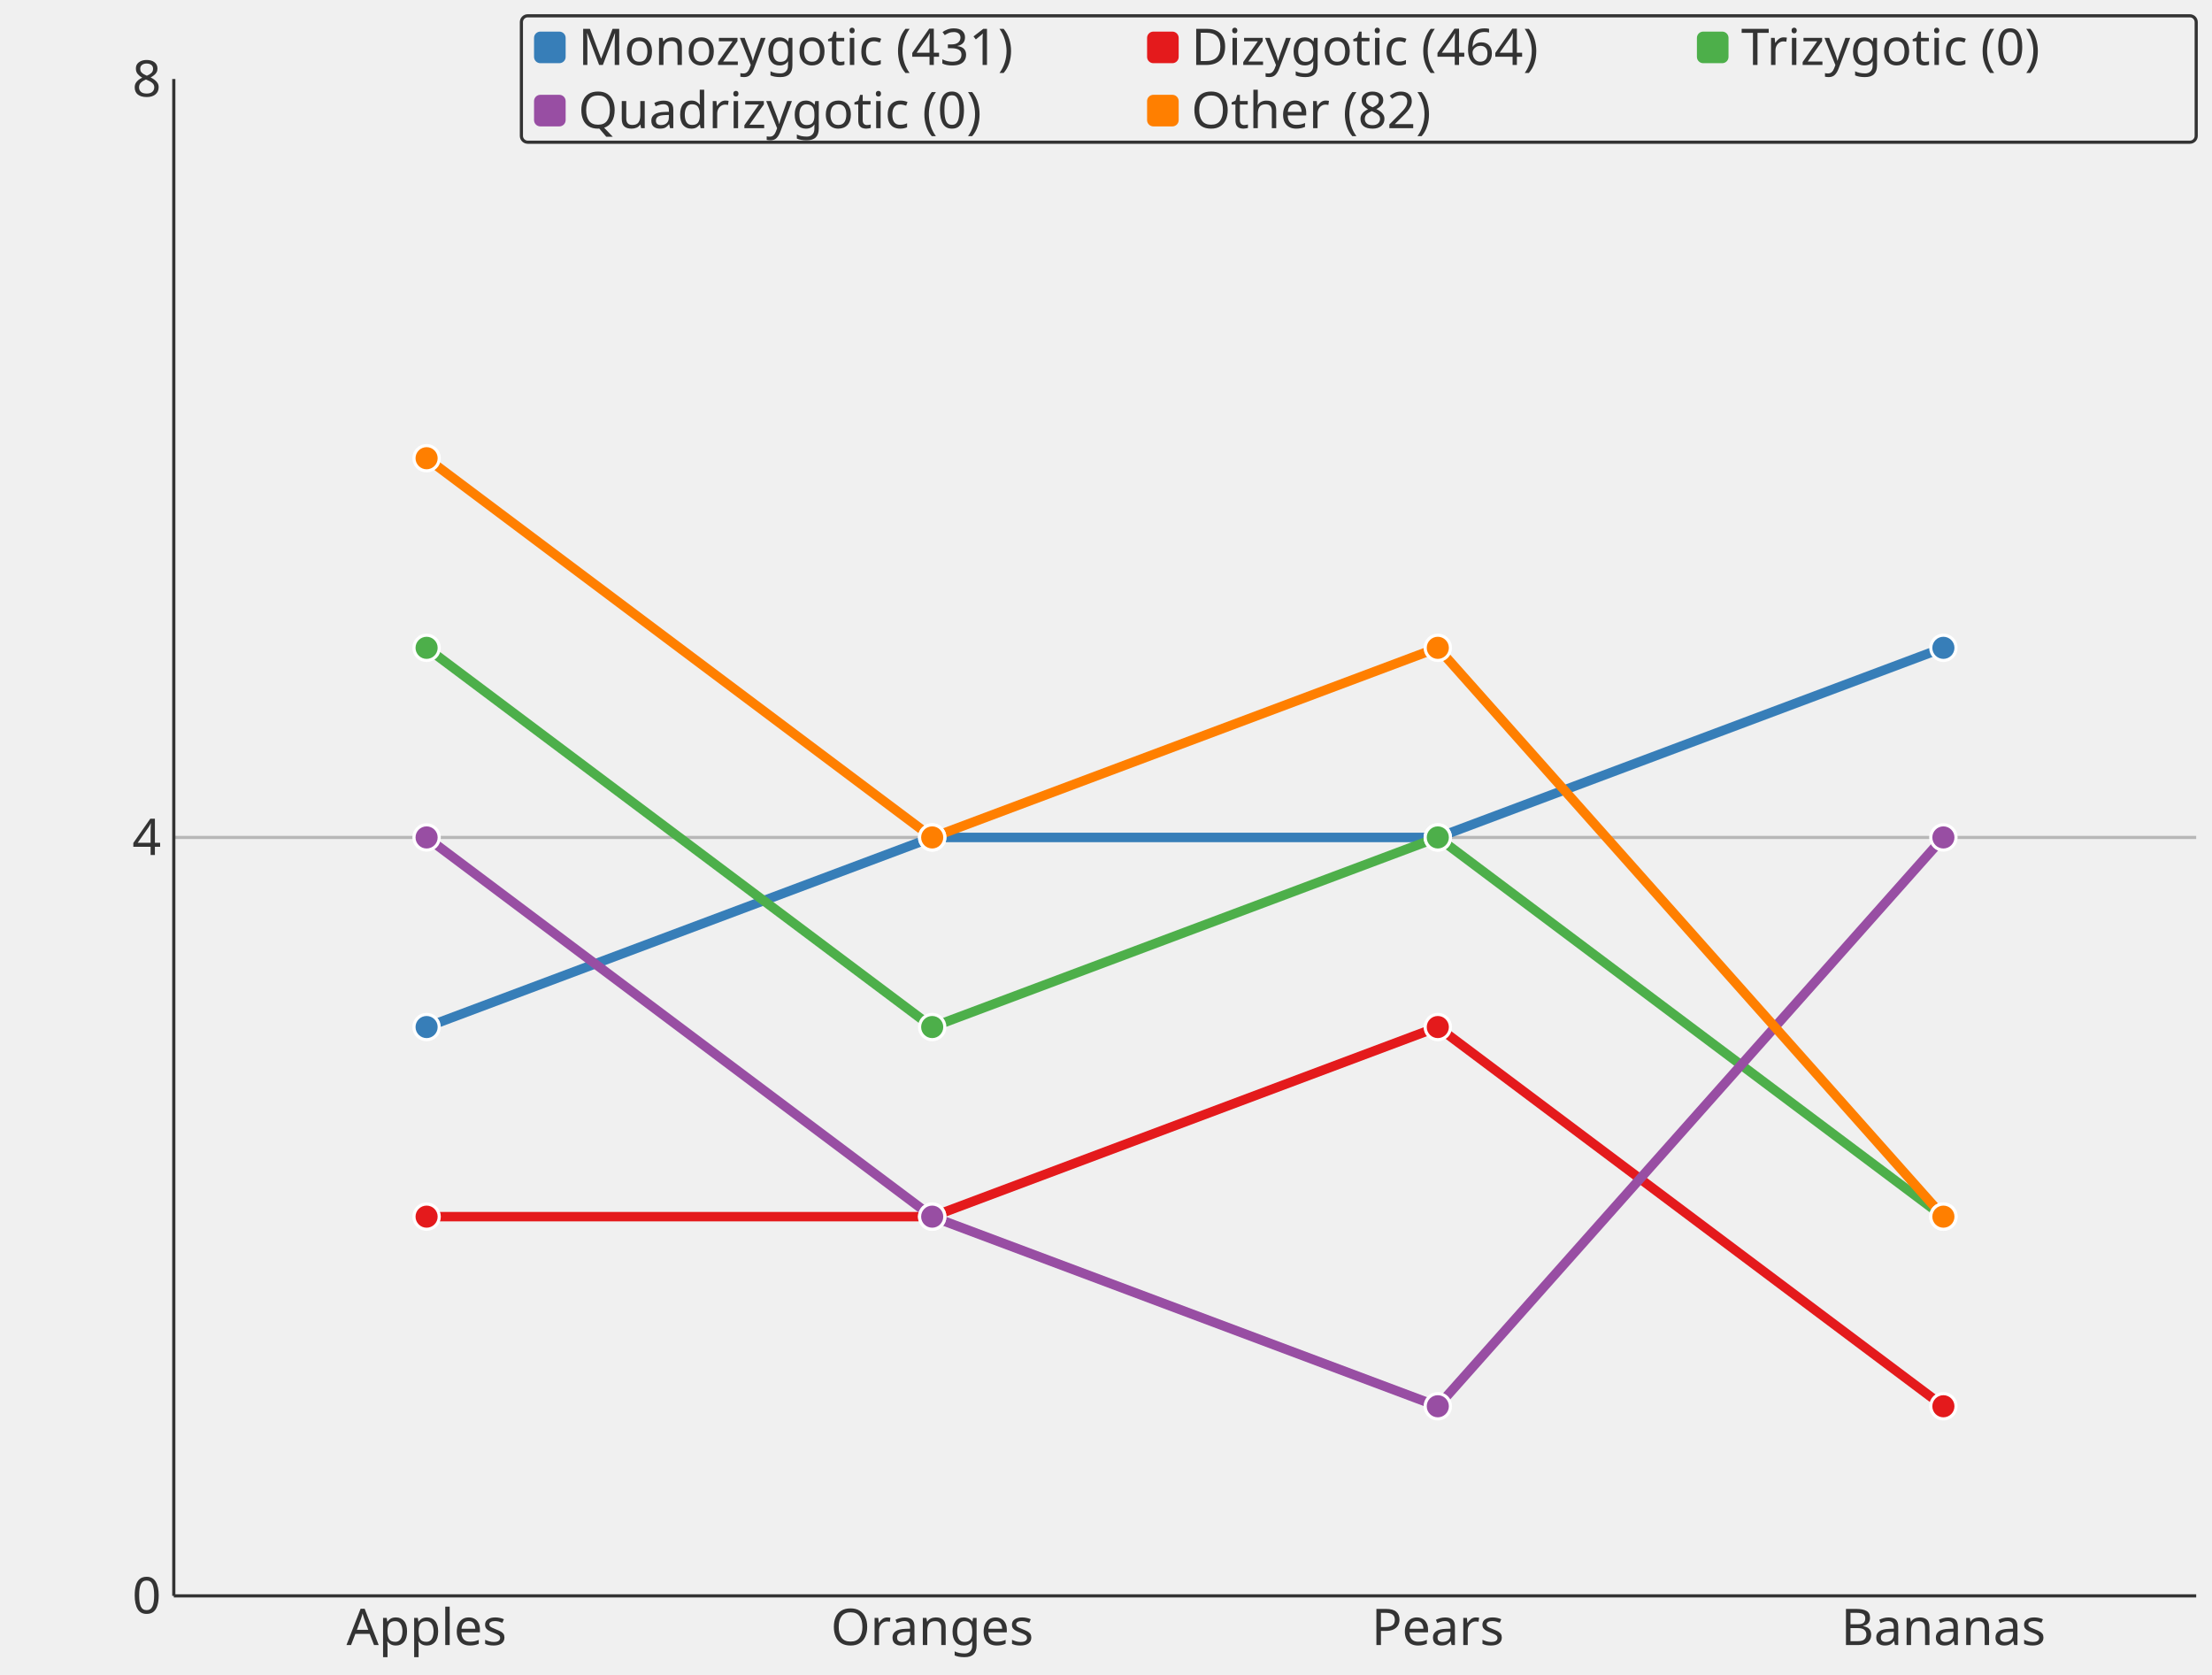
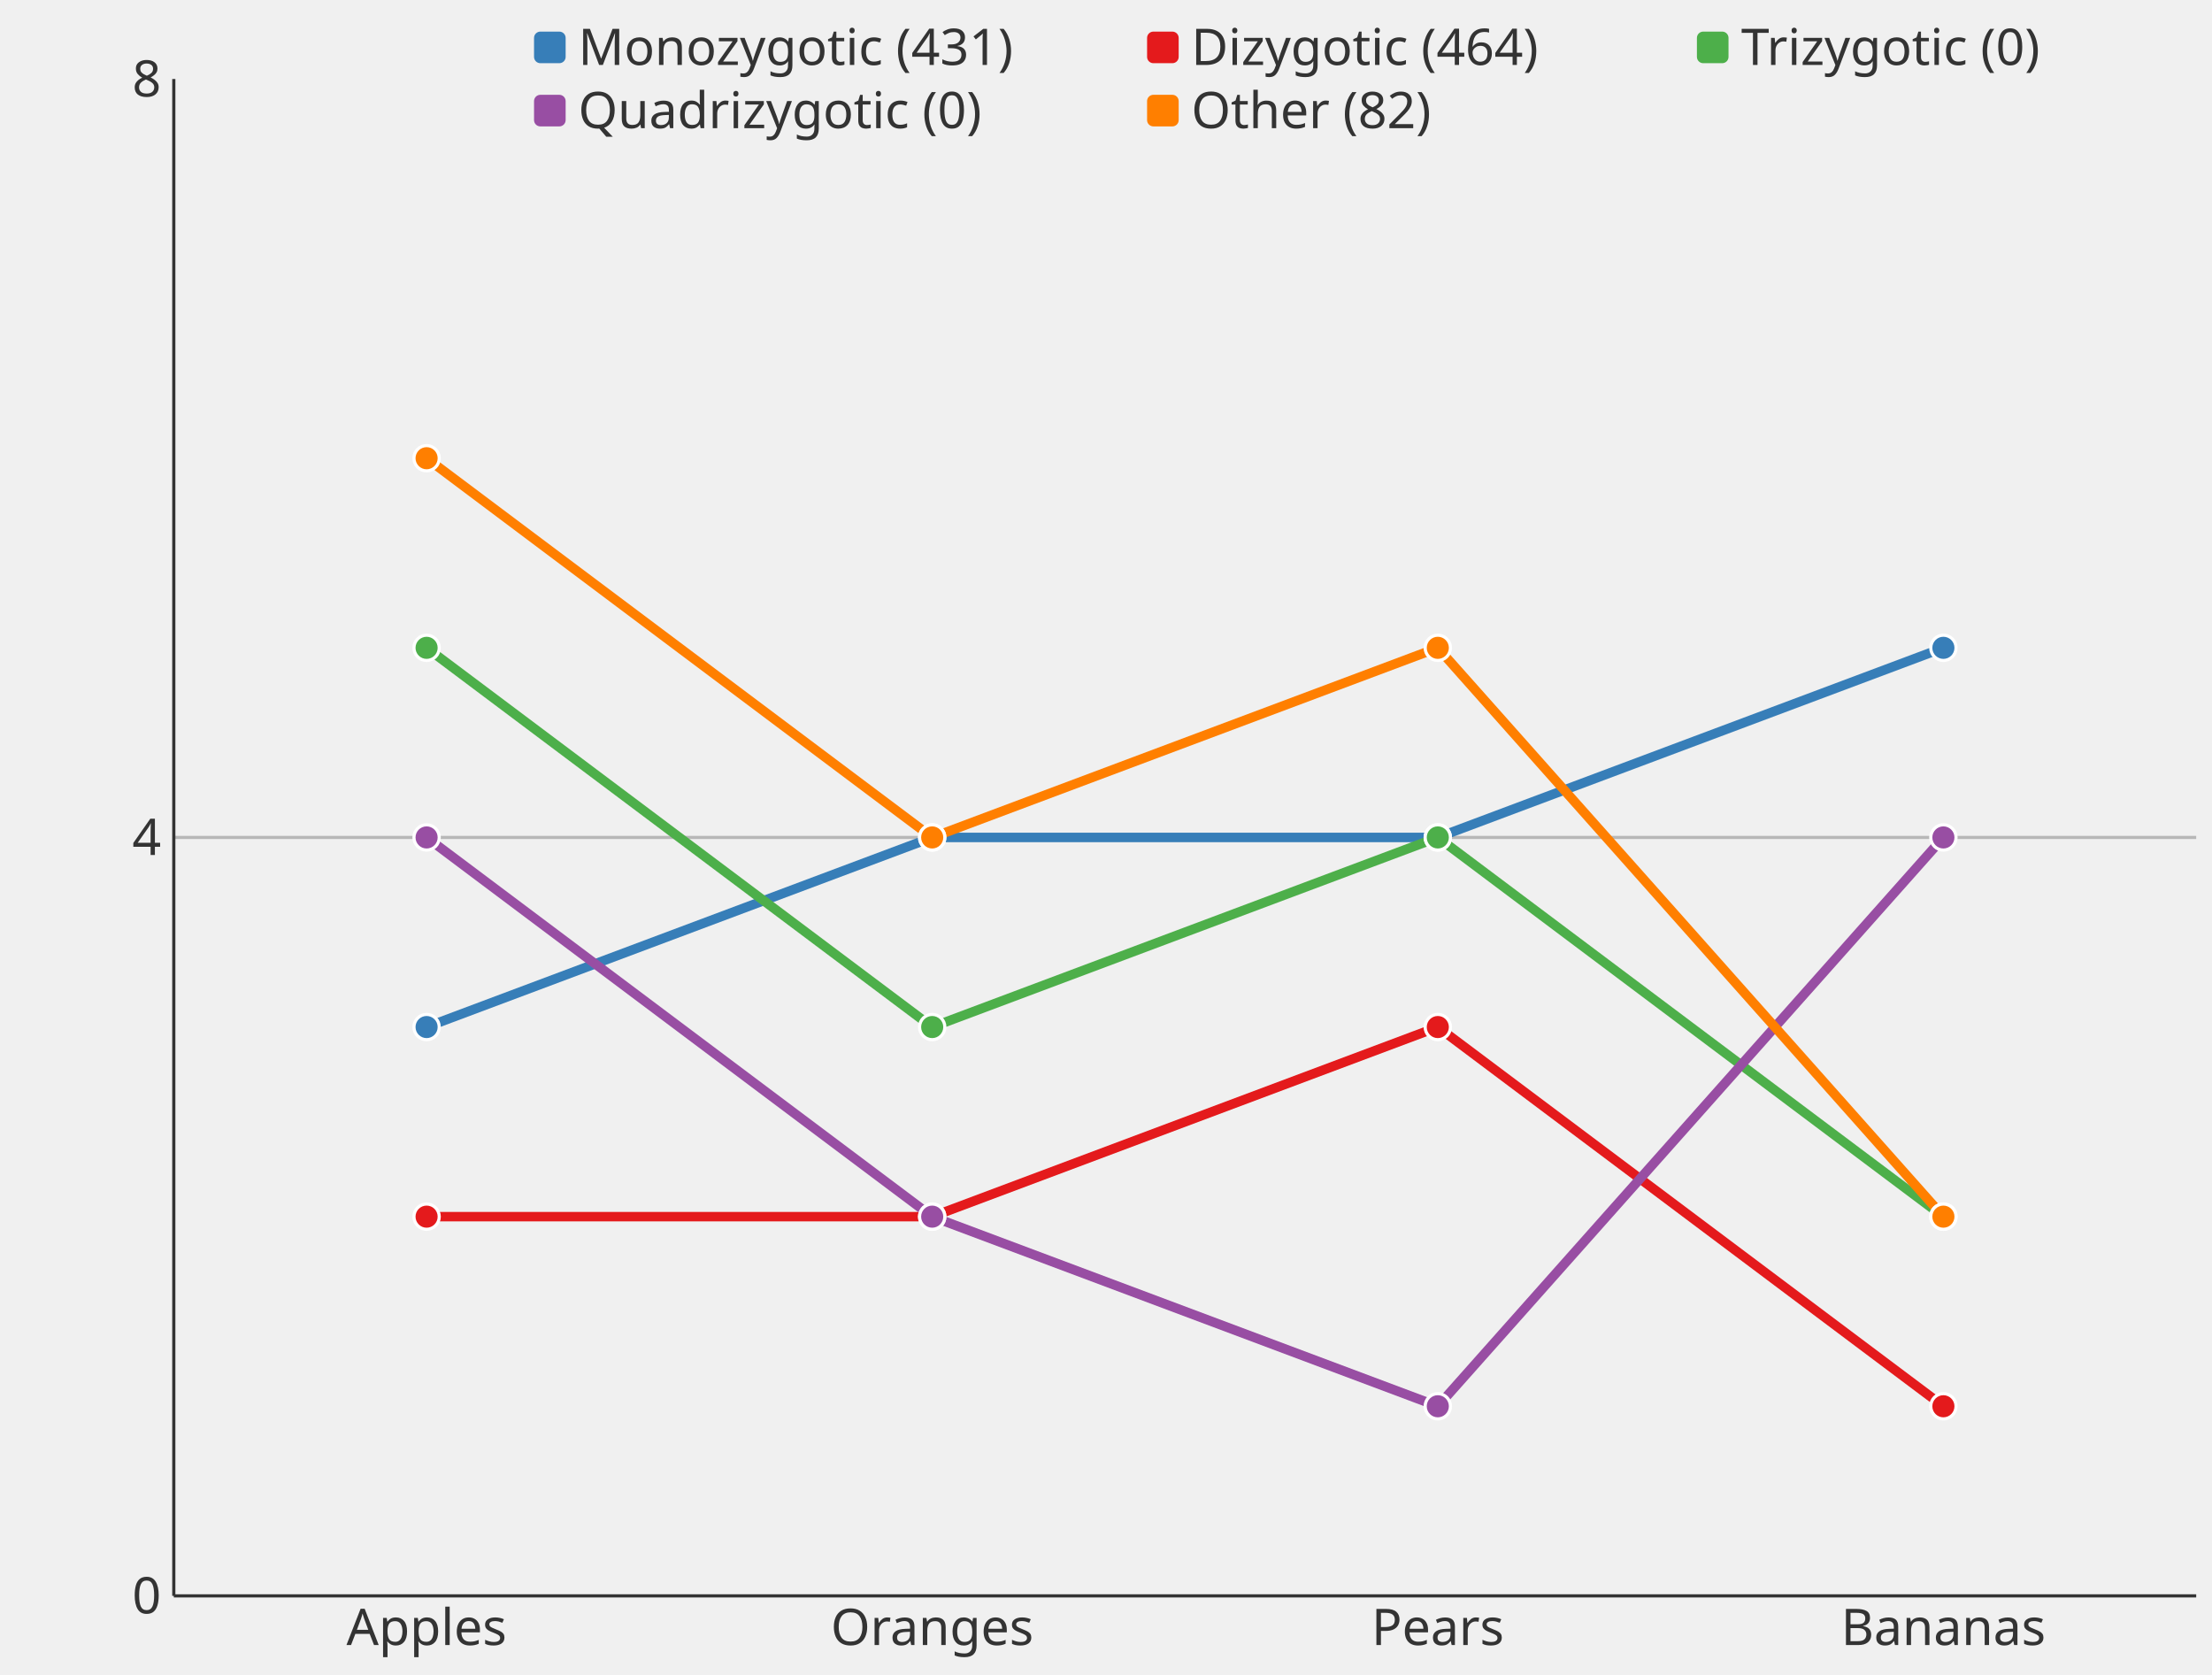
<svg xmlns="http://www.w3.org/2000/svg" font-family="sans-serif" font-size="16" viewBox="-55 -25 700 530">
  <style>
		@media (prefers-color-scheme: dark) {
			[fill="#333"] {fill: white}
			[stroke="#333"] {stroke: white}
		}
	</style>
  <g role="table">
    <line stroke="#333" x1="0" x2="0" y1="0" y2="480" />
    <line stroke="#333" x1="0" x2="640" y1="480" y2="480" />
    <line opacity="0.3" stroke="#333" x1="0" x2="640" y1="240" y2="240" />
    <g aria-hidden="true">
      <text dominant-baseline="middle" fill="#333" text-anchor="end" x="-4" y="480">0</text>
      <text dominant-baseline="middle" fill="#333" text-anchor="end" x="-4" y="240">4</text>
      <text dominant-baseline="middle" fill="#333" text-anchor="end" x="-4" y="0">8</text>
    </g>
    <g role="row">
      <text dominant-baseline="middle" fill="#333" role="columnheader" text-anchor="middle" x="80" y="490">Apples</text>
      <text dominant-baseline="middle" fill="#333" role="columnheader" text-anchor="middle" x="240" y="490">Oranges</text>
      <text dominant-baseline="middle" fill="#333" role="columnheader" text-anchor="middle" x="400" y="490">Pears</text>
      <text dominant-baseline="middle" fill="#333" role="columnheader" text-anchor="middle" x="560" y="490">Bananas</text>
    </g>
    <g aria-hidden="true">
-       <rect fill="none" height="40" rx="2" ry="2" stroke="#333" width="530" x="110" y="-20" />
      <rect fill="#377eb8" height="10" rx="2" ry="2" width="10" x="114" y="-15" />
      <text dominant-baseline="middle" fill="#333" x="128" y="-10">Monozygotic (431)</text>
      <rect fill="#e41a1c" height="10" rx="2" ry="2" width="10" x="308" y="-15" />
      <text dominant-baseline="middle" fill="#333" x="322" y="-10">Dizygotic (464)</text>
      <rect fill="#4daf4a" height="10" rx="2" ry="2" width="10" x="482" y="-15" />
      <text dominant-baseline="middle" fill="#333" x="496" y="-10">Trizygotic (0)</text>
      <rect fill="#984ea3" height="10" rx="2" ry="2" width="10" x="114" y="5" />
      <text dominant-baseline="middle" fill="#333" x="128" y="10">Quadrizygotic (0)</text>
      <rect fill="#ff7f00" height="10" rx="2" ry="2" width="10" x="308" y="5" />
      <text dominant-baseline="middle" fill="#333" x="322" y="10">Other (82)</text>
    </g>
    <polyline fill="none" points="80,300 240,240 400,240 560,180" stroke="#377eb8" stroke-width="3" />
    <polyline fill="none" points="80,360 240,360 400,300 560,420" stroke="#e41a1c" stroke-width="3" />
    <polyline fill="none" points="80,180 240,300 400,240 560,360" stroke="#4daf4a" stroke-width="3" />
    <polyline fill="none" points="80,240 240,360 400,420 560,240" stroke="#984ea3" stroke-width="3" />
    <polyline fill="none" points="80,120 240,240 400,180 560,360" stroke="#ff7f00" stroke-width="3" />
    <g fill="#377eb8" role="row" stroke="white">
      <circle cx="80" cy="300" r="4" role="cell">
				</circle>
      <circle cx="240" cy="240" r="4" role="cell">
				</circle>
      <circle cx="400" cy="240" r="4" role="cell">
				</circle>
      <circle cx="560" cy="180" r="4" role="cell">
				</circle>
    </g>
    <g fill="#e41a1c" role="row" stroke="white">
      <circle cx="80" cy="360" r="4" role="cell">
				</circle>
      <circle cx="240" cy="360" r="4" role="cell">
				</circle>
      <circle cx="400" cy="300" r="4" role="cell">
				</circle>
      <circle cx="560" cy="420" r="4" role="cell">
				</circle>
    </g>
    <g fill="#4daf4a" role="row" stroke="white">
      <circle cx="80" cy="180" r="4" role="cell">
				</circle>
      <circle cx="240" cy="300" r="4" role="cell">
				</circle>
      <circle cx="400" cy="240" r="4" role="cell">
				</circle>
      <circle cx="560" cy="360" r="4" role="cell">
				</circle>
    </g>
    <g fill="#984ea3" role="row" stroke="white">
      <circle cx="80" cy="240" r="4" role="cell">
				</circle>
      <circle cx="240" cy="360" r="4" role="cell">
				</circle>
      <circle cx="400" cy="420" r="4" role="cell">
				</circle>
      <circle cx="560" cy="240" r="4" role="cell">
				</circle>
    </g>
    <g fill="#ff7f00" role="row" stroke="white">
      <circle cx="80" cy="120" r="4" role="cell">
				</circle>
      <circle cx="240" cy="240" r="4" role="cell">
				</circle>
      <circle cx="400" cy="180" r="4" role="cell">
				</circle>
      <circle cx="560" cy="360" r="4" role="cell">
				</circle>
    </g>
  </g>
</svg>
